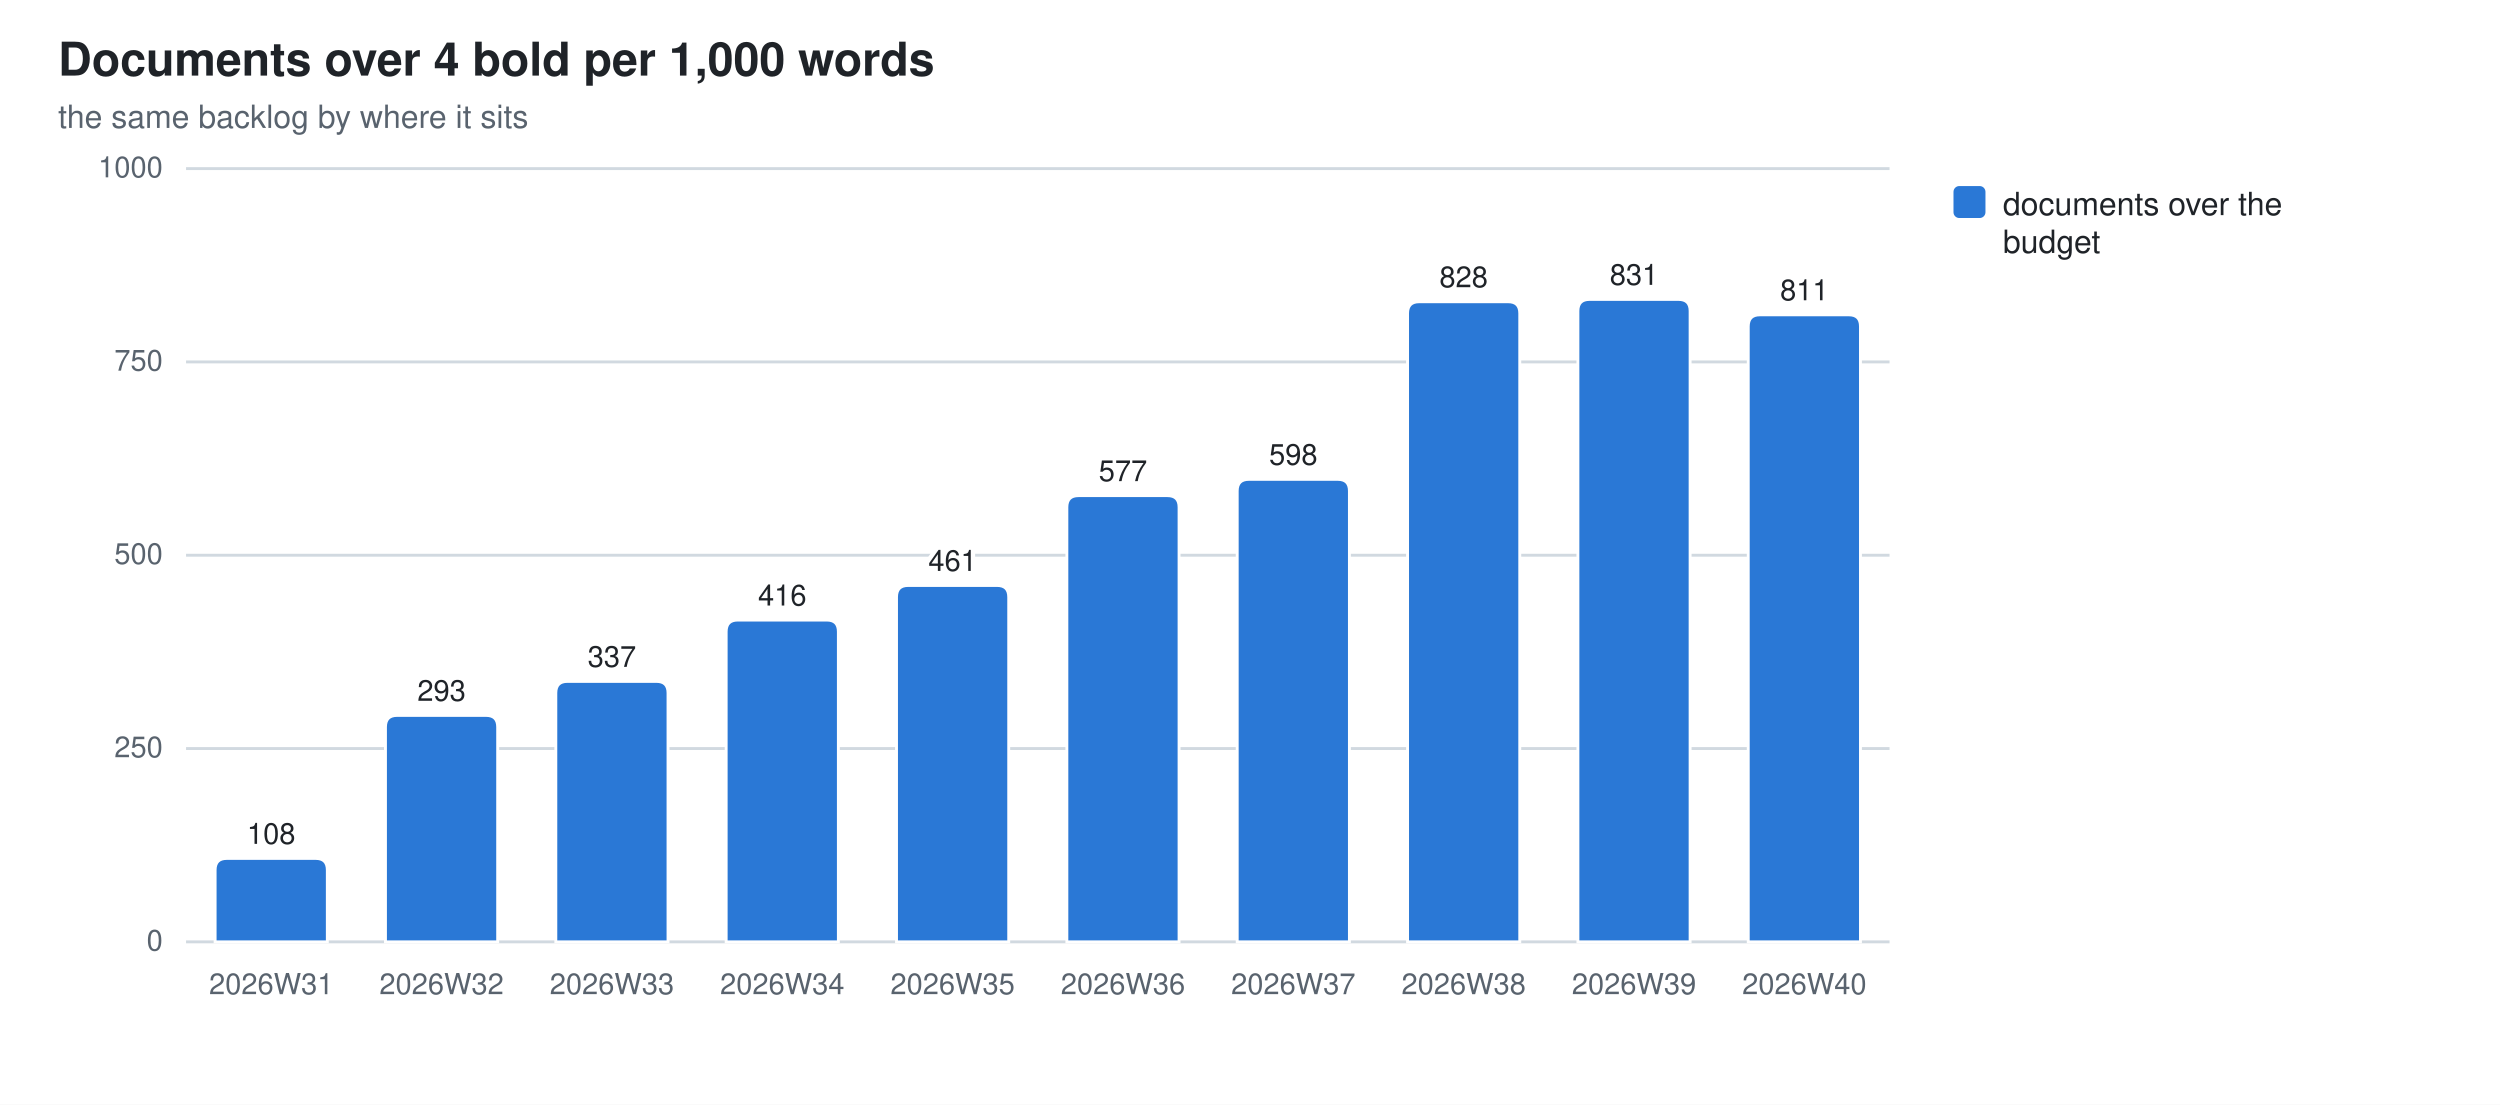
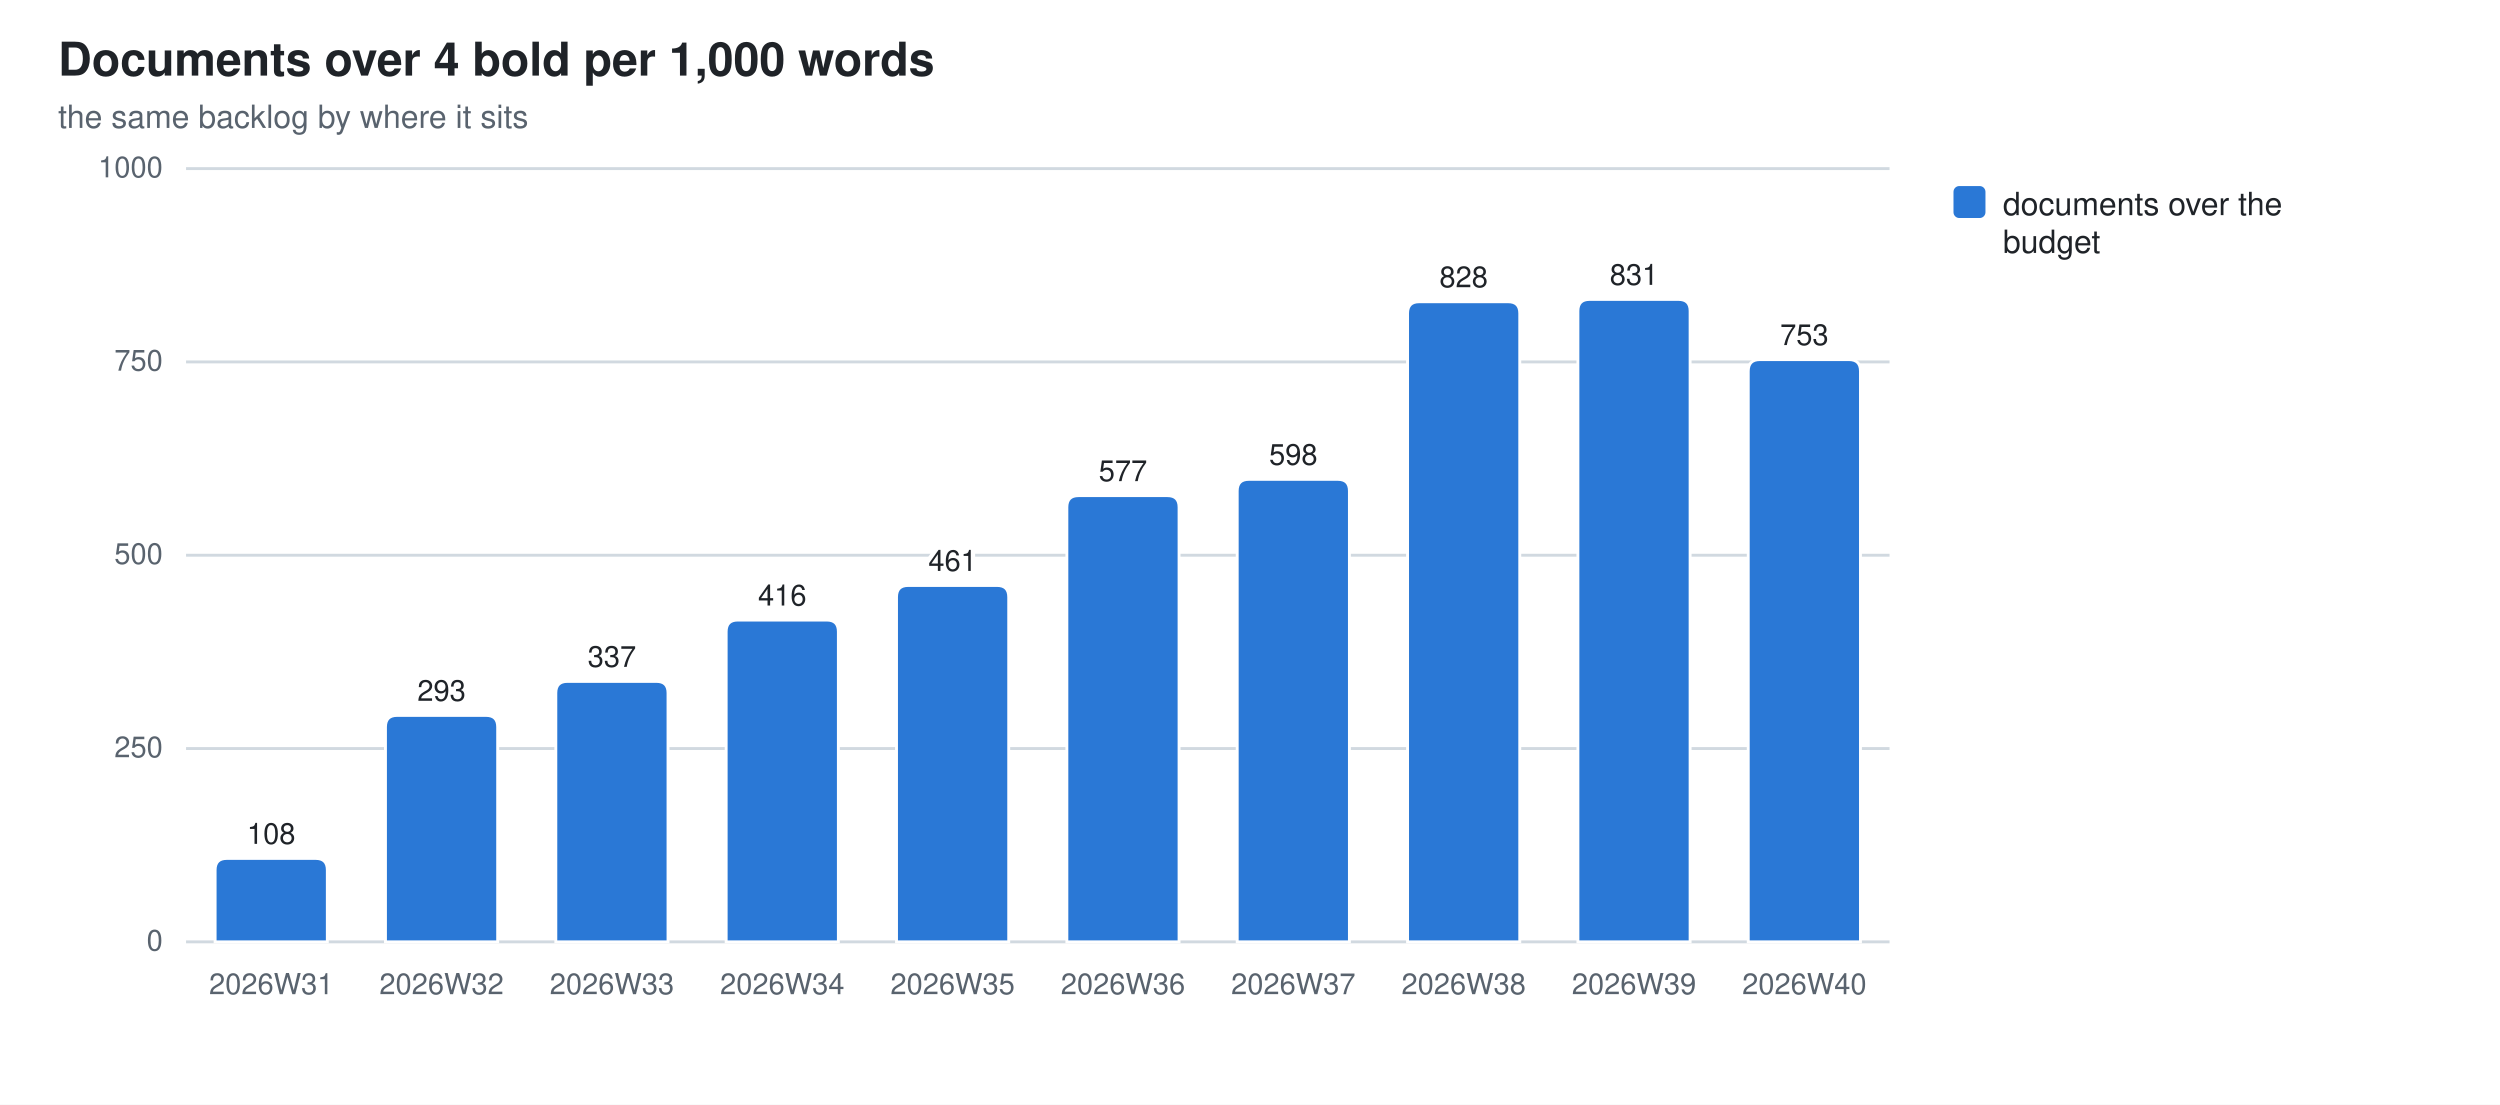
<svg xmlns="http://www.w3.org/2000/svg" width="860" height="380" viewBox="0 0 860 380" role="img" aria-label="Documents over 4 bold per 1,000 words">
  <style>
  .bg{fill:#ffffff} .fg{fill:#1f2328} .mut{fill:#59636e} .grid{stroke:#d1d9e0}
  .seg{stroke:#ffffff;stroke-width:1}
  .val{paint-order:stroke;stroke:#ffffff;stroke-width:3px;stroke-linejoin:round}
  .s0{fill:#2a78d6}
  @media (prefers-color-scheme: dark){
    .bg{fill:#0d1117} .fg{fill:#e6edf3} .mut{fill:#9198a1} .grid{stroke:#30363d}
    .seg{stroke:#0d1117} .val{stroke:#0d1117} .s0{fill:#3987e5}}
  text{font-family:-apple-system,BlinkMacSystemFont,"Segoe UI",Helvetica,Arial,sans-serif}
</style>
  <rect class="bg" width="860" height="380" />
  <text class="fg" x="20" y="26" font-size="16" font-weight="600">Documents over 4 bold per 1,000 words</text>
  <text class="mut" x="20" y="44" font-size="11">the same backlog by where it sits</text>
  <line class="grid" x1="64" y1="324.0" x2="650.0" y2="324.0" stroke-width="1" />
  <text class="mut" x="56" y="327.0" font-size="10" text-anchor="end">0</text>
  <line class="grid" x1="64" y1="257.5" x2="650.0" y2="257.5" stroke-width="1" />
  <text class="mut" x="56" y="260.5" font-size="10" text-anchor="end">250</text>
  <line class="grid" x1="64" y1="191.0" x2="650.0" y2="191.0" stroke-width="1" />
  <text class="mut" x="56" y="194.0" font-size="10" text-anchor="end">500</text>
  <line class="grid" x1="64" y1="124.5" x2="650.0" y2="124.5" stroke-width="1" />
  <text class="mut" x="56" y="127.5" font-size="10" text-anchor="end">750</text>
  <line class="grid" x1="64" y1="58.0" x2="650.0" y2="58.0" stroke-width="1" />
  <text class="mut" x="56" y="61.0" font-size="10" text-anchor="end">1000</text>
  <path class="seg s0" d="M74.0,324.0 V299.3 Q74.0,295.3 78.0,295.3 H108.6 Q112.6,295.3 112.6,299.3 V324.0 Z" />
  <text class="mut" x="93.3" y="342" font-size="10" text-anchor="middle">2026W31</text>
  <text class="fg val" x="93.3" y="290.3" font-size="10" text-anchor="middle">108</text>
  <path class="seg s0" d="M132.6,324.0 V250.1 Q132.6,246.1 136.6,246.1 H167.2 Q171.2,246.1 171.2,250.1 V324.0 Z" />
  <text class="mut" x="151.9" y="342" font-size="10" text-anchor="middle">2026W32</text>
  <text class="fg val" x="151.9" y="241.1" font-size="10" text-anchor="middle">293</text>
  <path class="seg s0" d="M191.2,324.0 V238.4 Q191.2,234.4 195.2,234.4 H225.8 Q229.8,234.4 229.8,238.4 V324.0 Z" />
  <text class="mut" x="210.5" y="342" font-size="10" text-anchor="middle">2026W33</text>
  <text class="fg val" x="210.5" y="229.4" font-size="10" text-anchor="middle">337</text>
  <path class="seg s0" d="M249.8,324.0 V217.3 Q249.8,213.3 253.8,213.3 H284.4 Q288.4,213.3 288.4,217.3 V324.0 Z" />
  <text class="mut" x="269.1" y="342" font-size="10" text-anchor="middle">2026W34</text>
  <text class="fg val" x="269.1" y="208.3" font-size="10" text-anchor="middle">416</text>
  <path class="seg s0" d="M308.4,324.0 V205.4 Q308.4,201.4 312.4,201.4 H343.0 Q347.0,201.4 347.0,205.4 V324.0 Z" />
  <text class="mut" x="327.7" y="342" font-size="10" text-anchor="middle">2026W35</text>
  <text class="fg val" x="327.7" y="196.4" font-size="10" text-anchor="middle">461</text>
  <path class="seg s0" d="M367.0,324.0 V174.5 Q367.0,170.5 371.0,170.5 H401.6 Q405.6,170.5 405.6,174.5 V324.0 Z" />
  <text class="mut" x="386.3" y="342" font-size="10" text-anchor="middle">2026W36</text>
  <text class="fg val" x="386.3" y="165.5" font-size="10" text-anchor="middle">577</text>
  <path class="seg s0" d="M425.6,324.0 V168.9 Q425.6,164.9 429.6,164.9 H460.2 Q464.2,164.9 464.2,168.9 V324.0 Z" />
  <text class="mut" x="444.9" y="342" font-size="10" text-anchor="middle">2026W37</text>
  <text class="fg val" x="444.9" y="159.9" font-size="10" text-anchor="middle">598</text>
  <path class="seg s0" d="M484.2,324.0 V107.8 Q484.2,103.8 488.2,103.8 H518.8 Q522.8,103.8 522.8,107.8 V324.0 Z" />
  <text class="mut" x="503.5" y="342" font-size="10" text-anchor="middle">2026W38</text>
  <text class="fg val" x="503.5" y="98.8" font-size="10" text-anchor="middle">828</text>
  <path class="seg s0" d="M542.8,324.0 V107.0 Q542.8,103.0 546.8,103.0 H577.4 Q581.4,103.0 581.4,107.0 V324.0 Z" />
  <text class="mut" x="562.1" y="342" font-size="10" text-anchor="middle">2026W39</text>
  <text class="fg val" x="562.1" y="98.0" font-size="10" text-anchor="middle">831</text>
-   <path class="seg s0" d="M601.4,324.0 V112.3 Q601.4,108.3 605.4,108.3 H636.0 Q640.0,108.3 640.0,112.3 V324.0 Z" />
+   <path class="seg s0" d="M601.4,324.0 V127.7 Q601.4,123.7 605.4,123.7 H636.0 Q640.0,123.7 640.0,127.7 V324.0 Z" />
  <text class="mut" x="620.7" y="342" font-size="10" text-anchor="middle">2026W40</text>
-   <text class="fg val" x="620.7" y="103.3" font-size="10" text-anchor="middle">811</text>
+   <text class="fg val" x="620.7" y="118.7" font-size="10" text-anchor="middle">753</text>
  <rect class="s0" x="672" y="64" width="11" height="11" rx="2" />
  <text class="fg" y="74" font-size="11">
    <tspan x="689" dy="0">documents over the</tspan>
    <tspan x="689" dy="13">budget</tspan>
  </text>
</svg>
